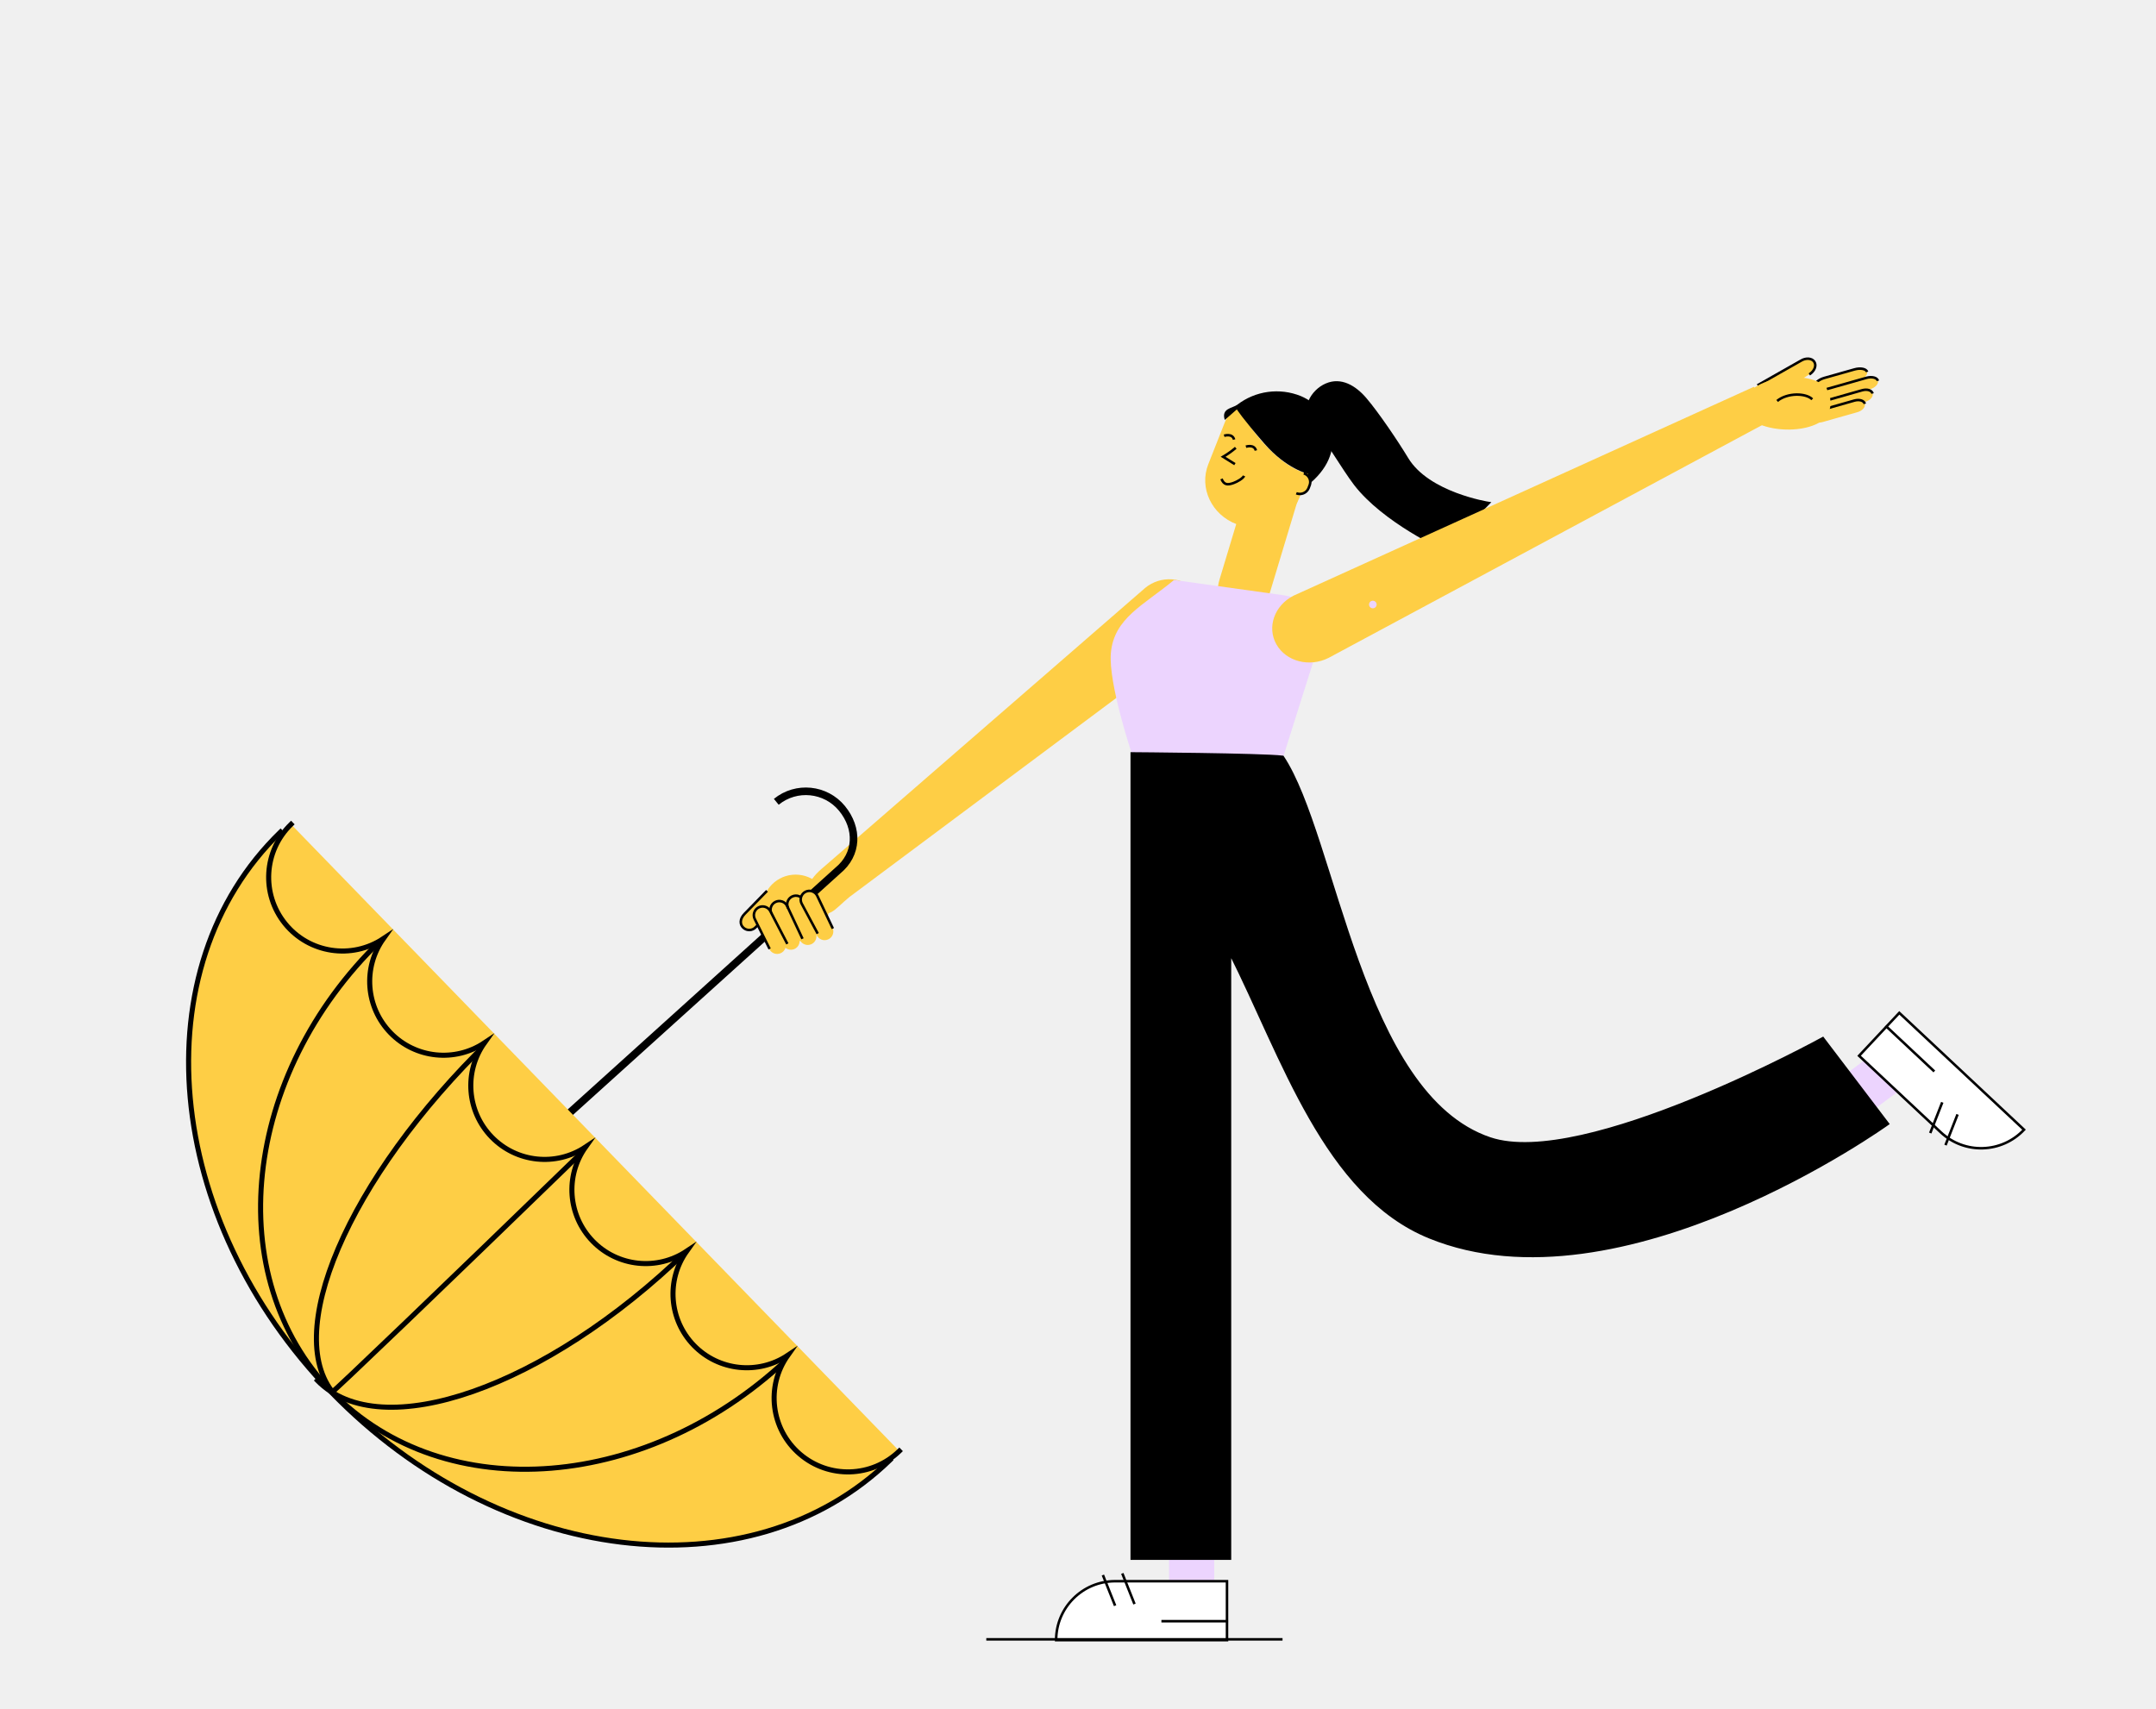
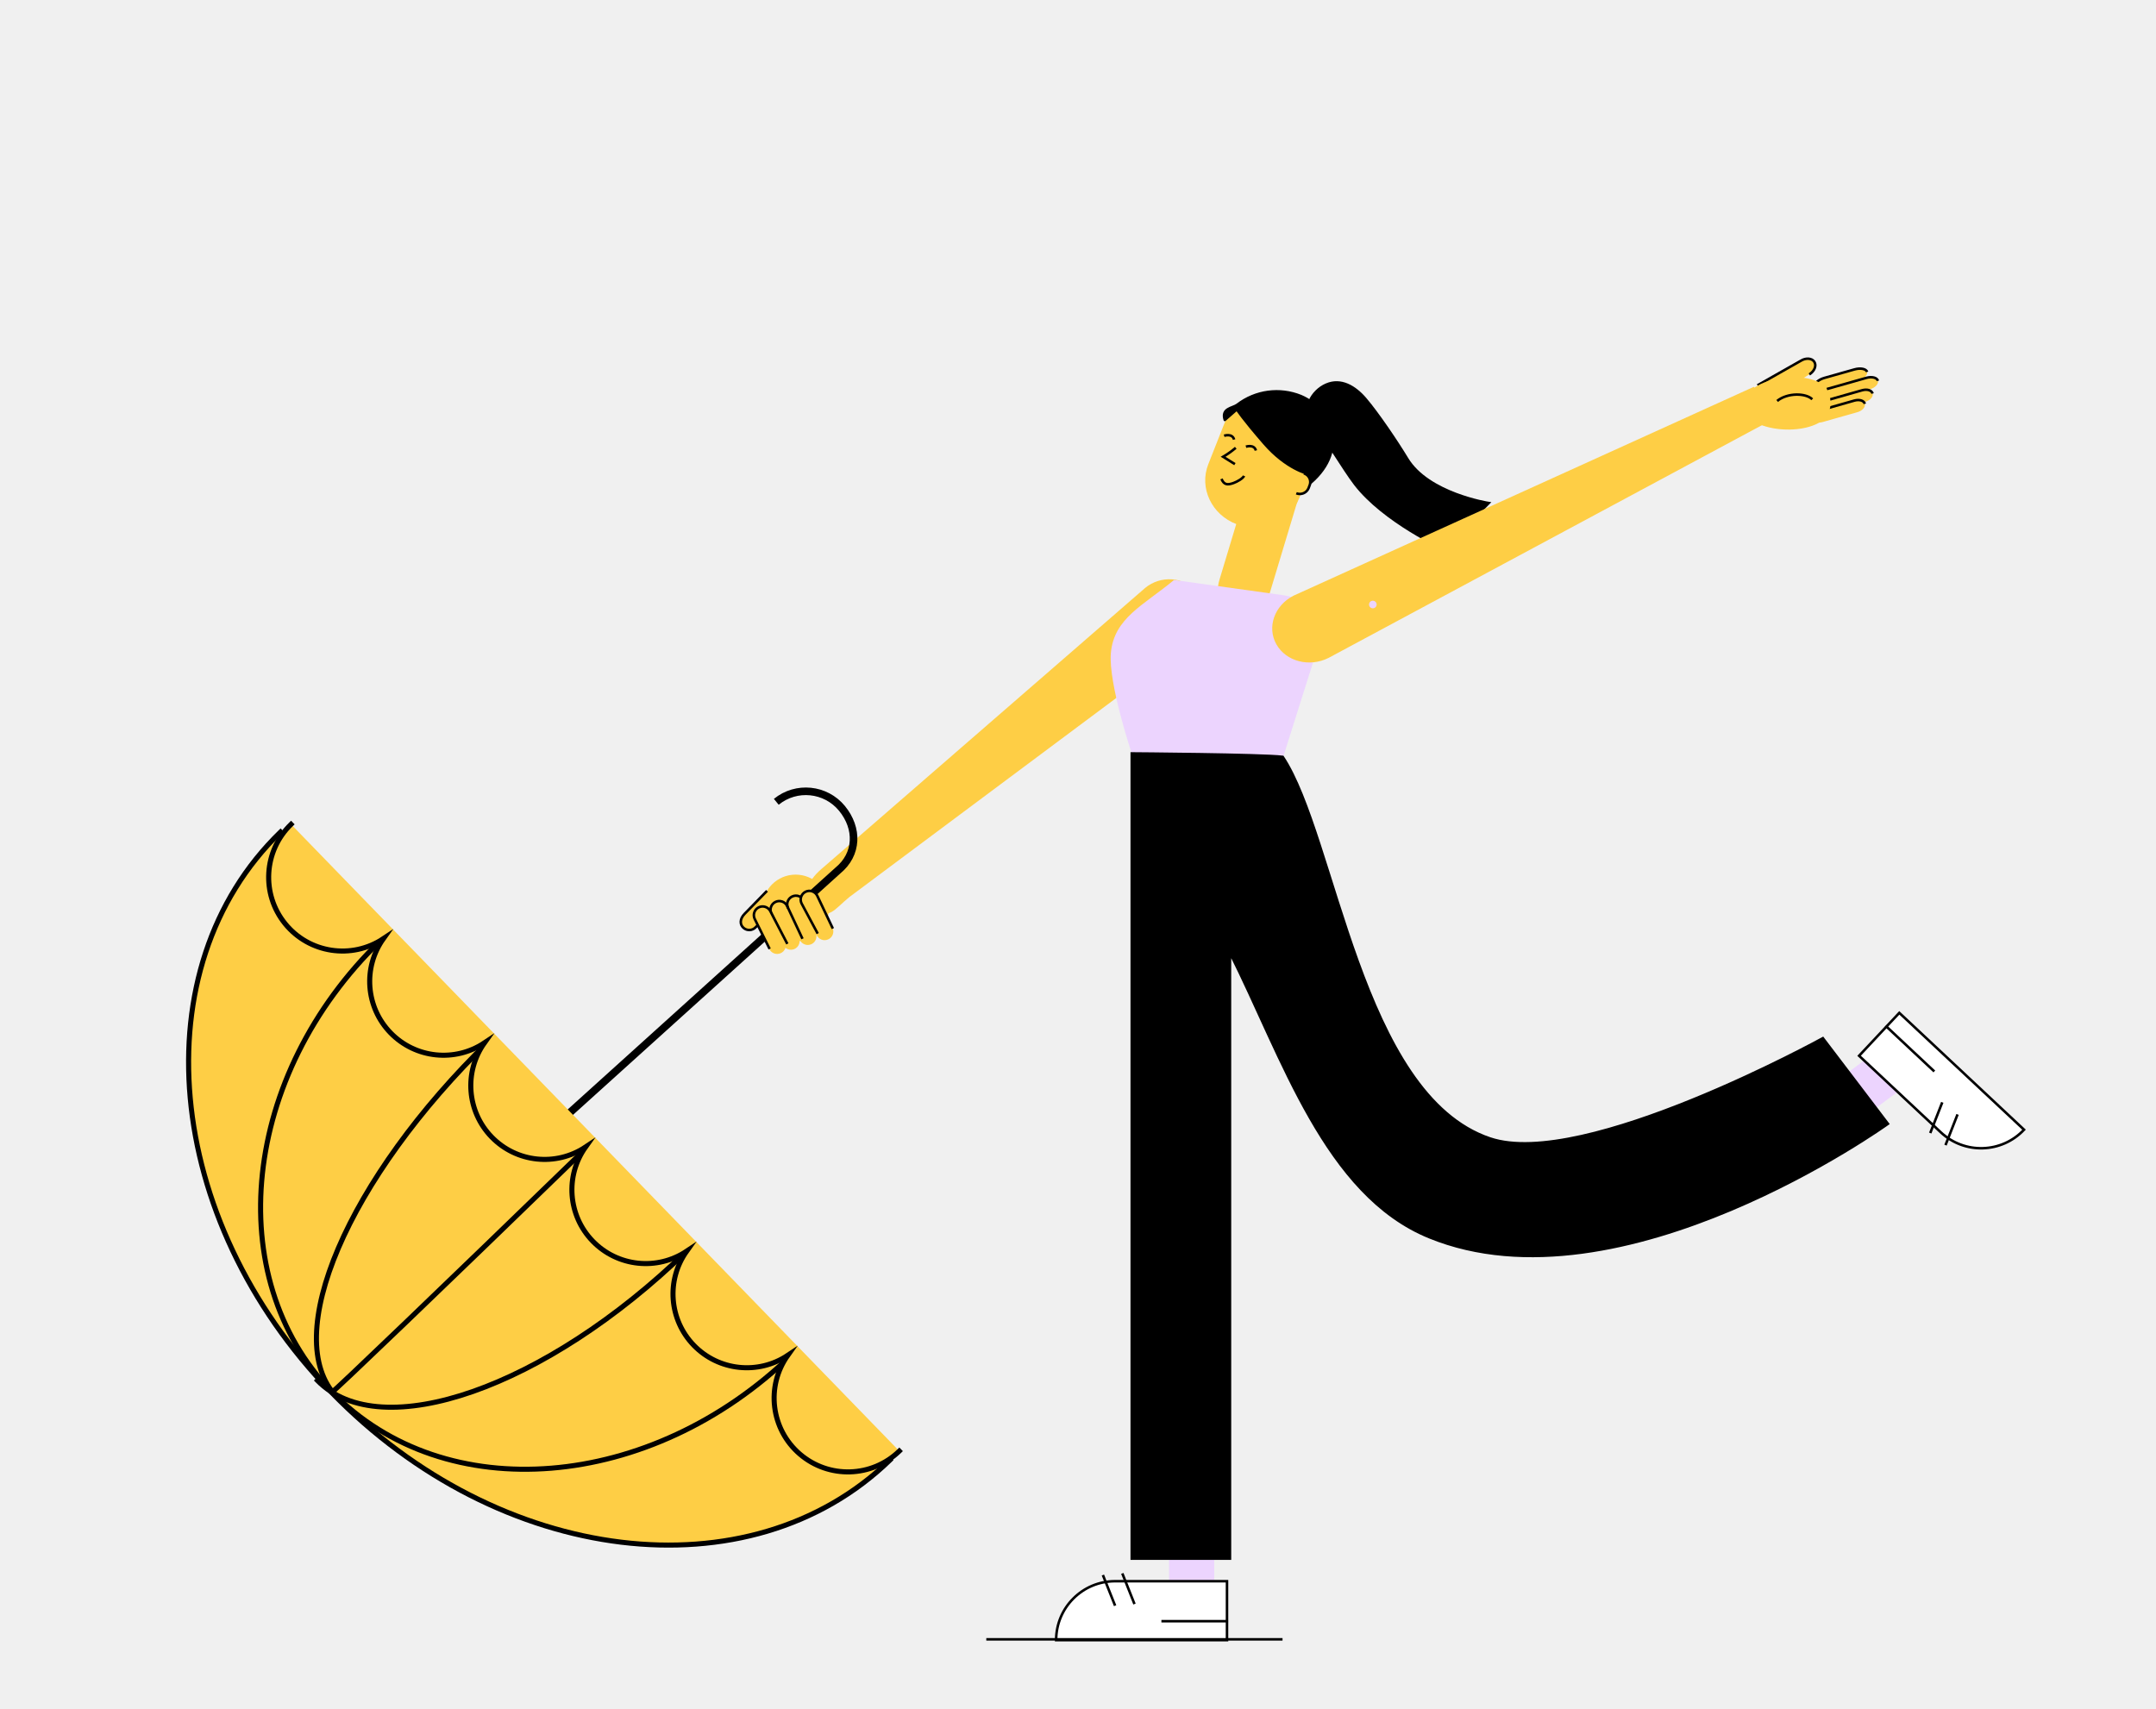
<svg xmlns="http://www.w3.org/2000/svg" id="illustration-woman" viewBox="0 0 853 676" aria-hidden="true">
  <defs>
    <style>
      .iw-skin,.iw-accent-stroke,.iw-umbrella-fill{fill:#fece45;}
      .iw-lilac{fill:#ecd4fe;}
      .iw-white{fill:#fff;}
      .iw-stroke,.iw-white,.iw-detail,.iw-accent-stroke,.iw-body,.iw-forearm,.iw-umbrella-fill,.iw-umbrella-stroke{stroke:#000;}
      .iw-white,.iw-detail,.iw-accent-stroke,.iw-body,.iw-forearm,.iw-umbrella-fill,.iw-umbrella-stroke{stroke-miterlimit:10;}
      .iw-detail,.iw-forearm,.iw-umbrella-stroke{fill:none;}
      .iw-forearm{stroke-width:3px;}
-       .iw-hair,.iw-umbrella-fill,.iw-umbrella-stroke{stroke-linecap:square;}
+       .iw-hair,.iw-umbrella-fill,.iw-umbrella-stroke{stroke:#000;stroke-linecap:square;}
      .iw-umbrella-fill,.iw-umbrella-stroke{stroke-width:2px;}
      .iw-hair{stroke-linejoin:round;}
    </style>
  </defs>
  <g id="woman-root">
    <path id="hair-clip" data-motion="head" class="iw-skin" d="M504.33,190s12-1.56,9.91,5.28l-12,39.8c-2.06,6.84-8.17,11.11-13.63,9.54h0c-5.46-1.58-8.21-8.39-6.14-15.23l12-39.81C496.53,182.74,498.86,188.42,504.33,190Z" />
    <rect id="sock-right" data-motion="leg-right" class="iw-lilac" x="716.34" y="424.89" width="34.19" height="17.87" transform="translate(-114.15 521.77) rotate(-36.53)" />
    <rect id="sock-left" class="iw-lilac" x="454.37" y="605.48" width="34.19" height="17.87" transform="translate(-142.95 1085.89) rotate(-90)" />
    <path id="shoe-left" class="iw-white" d="M441.16,625.69h44.29a0,0,0,0,1,0,0V649a0,0,0,0,1,0,0H417.85a0,0,0,0,1,0,0v0A23.31,23.31,0,0,1,441.16,625.69Z" />
    <path id="sleeve-left" data-motion="arm-left" class="iw-skin" d="M336,355,472,253.55A13.47,13.47,0,0,0,473.6,234h0a15,15,0,0,0-20.52-1.36L326,343c-6.1,5-8.83,10-3.6,15.78h0C327.63,364.57,329.9,360,336,355Z" />
    <path id="top" class="iw-lilac" d="M507.62,299.71l-59.85-1.57s-9.27-27.64-8.27-39.64c1.16-13.95,13-19,25-29l43.77,6.1c9.85,1.49,16.13,11,13.26,20.06Z" />
    <path id="face" data-motion="head" class="iw-skin" d="M517.93,187.23c-1.52,3.83-3.18,8.07-3.86,9.8-3.73,9.45-14.81,14.12-24.75,10.42s-15-14.36-11.25-23.81c1.17-3,5.29-13.43,6.47-16.4a17.66,17.66,0,0,1,4.74-6.79C503,184.15,516.41,187.83,517.93,187.23Z" />
    <path id="face-line-1" data-motion="head" class="iw-detail" d="M492.2,188.31c-.44,1-2.62,2.25-4.11,2.8-2.47.9-3.83.76-4.82-1.61" />
    <path id="face-line-2" data-motion="head" class="iw-accent-stroke" d="M488.91,177.2a35,35,0,0,1-5,3.55l4.67,2.91" />
    <path id="arm-upper-right" class="iw-body" d="M571.29,217.22,589,199.06s-23.92-3.68-32.3-17.59c-3.91-6.48-11.57-17.87-16.53-23.67-4.1-4.78-9.62-8.11-15.44-5.6h0c-5.82,2.5-9.7,9.87-5.65,14.68,5.08,6,12.39,18.62,17,24.66C547.53,206.46,571.29,217.22,571.29,217.22Z" />
    <path id="face-line-3" data-motion="head" class="iw-detail" d="M492.94,176.76s3.27-1.09,3.94,1.51" />
    <path id="face-line-4" data-motion="head" class="iw-detail" d="M484.32,172.43s3.26-1.09,3.94,1.51" />
    <circle id="hand-left" data-motion="arm-left" class="iw-skin" cx="314.78" cy="359.28" r="13.19" />
    <path id="hand-left-glove" data-motion="arm-left" class="iw-lilac" d="M303,352.25l-8.44,9.3c-2,2.07-1.91,4.25-.5,5.53h0a3.46,3.46,0,0,0,4.88-.23l3-3C301.18,362,302.37,355.58,303,352.25Z" />
    <path id="body" class="iw-body" d="M721.2,410.82S626.52,463,589.5,450.5c-51.31-17.34-61-119.38-82-151c-8-1-59.73-1.36-59.73-1.36V616.75h38.85V377c20.81,41.35,37.64,95.73,78.88,112.55c76,31,181.44-44.86,181.44-44.86Z" />
    <path id="forearm-left" data-motion="arm-left" class="iw-forearm" d="M307.13,317.28a18.51,18.51,0,0,1,26,2.61c6.47,7.91,6.25,18.14-1.66,24.61L184.38,477.37" />
    <path id="finger-left-1" data-motion="arm-left" class="iw-skin" d="M308.25,367.73l-3.05-6.2a3.45,3.45,0,0,1,1.58-4.62h0a3.45,3.45,0,0,1,4.63,1.57l5.53,11.28" />
    <path id="finger-left-2" data-motion="arm-left" class="iw-skin" d="M314.85,365.59l-3.05-6.2a3.45,3.45,0,0,1,1.58-4.62h0a3.45,3.45,0,0,1,4.62,1.58l5.54,11.27" />
    <path id="finger-left-3" data-motion="arm-left" class="iw-lilac" d="M320.22,363.73l-3-6.2a3.45,3.45,0,0,1,1.58-4.62h0a3.45,3.45,0,0,1,4.62,1.58l5.53,11.27" />
    <path id="finger-left-4" data-motion="arm-left" class="iw-accent-stroke" d="M302,363.87l-3,3a3.44,3.44,0,0,1-4.87.26h0c-1.42-1.27-1.54-3.46.48-5.53l8.86-9.09" />
    <line id="shoe-left-lace-1" class="iw-white" x1="436.35" y1="623.25" x2="441.18" y2="635.37" />
    <line id="shoe-left-lace-2" class="iw-white" x1="444.03" y1="622.61" x2="448.85" y2="634.73" />
    <line id="shoe-left-lace-3" class="iw-white" x1="485.88" y1="641.51" x2="459.5" y2="641.51" />
    <path id="shoe-right" data-motion="leg-right-foot" class="iw-white" d="M757.69,420.73H802a0,0,0,0,1,0,0V444a0,0,0,0,1,0,0H734.38a0,0,0,0,1,0,0v0A23.31,23.31,0,0,1,757.69,420.73Z" transform="translate(1033.2 1273.12) rotate(-136.87)" />
    <line id="shoe-right-lace-1" data-motion="leg-right-foot" class="iw-white" x1="769.72" y1="453.13" x2="774.48" y2="440.99" />
    <line id="shoe-right-lace-2" data-motion="leg-right-foot" class="iw-white" x1="763.68" y1="448.35" x2="768.44" y2="436.2" />
    <line id="shoe-right-lace-3" data-motion="leg-right-foot" class="iw-white" x1="746.06" y1="405.95" x2="765.3" y2="423.98" />
    <path id="umbrella-arc-1" data-motion="arm-left" class="iw-umbrella-fill" d="M352.09,577.76c-55.47,53.8-154.4,41.79-221-26.85S55.51,383,111,329.22" />
    <path id="umbrella-rib-1" data-motion="arm-left" class="iw-umbrella-stroke" d="M313.31,536c-55.85,54.18-137.31,60.8-181.95,14.79" />
    <path id="umbrella-rib-2" data-motion="arm-left" class="iw-umbrella-stroke" d="M271.6,495.14c-55.66,54-121,76.89-146,51.13" />
    <path id="umbrella-rib-3" data-motion="arm-left" class="iw-umbrella-stroke" d="M230.21,456c-54.31,52.69-98.57,95.16-98.85,94.87" />
    <path id="umbrella-rib-4" data-motion="arm-left" class="iw-umbrella-stroke" d="M193.53,411.87c-56,54.37-83,117.44-60.3,140.88" />
    <path id="umbrella-rib-5" data-motion="arm-left" class="iw-umbrella-stroke" d="M150.42,372.32c-54.69,53.06-63.23,133-19.06,178.51" />
    <path id="umbrella-arc-2" data-motion="arm-left" class="iw-umbrella-fill" d="M115.15,326.18a29.2,29.2,0,0,0,36.53,45.25,29.2,29.2,0,0,0,40,41.22,29.2,29.2,0,0,0,40,41.22,29.2,29.2,0,0,0,40,41.22,29.2,29.2,0,0,0,40,41.22,29.2,29.2,0,0,0,44.12,37.89" />
    <path id="hair" data-motion="ponytail" class="iw-hair" d="M484.58,166.17c-1.52-4.64,3.09-4.63,4.92-6a25.52,25.52,0,0,1,25.2-3.43c12.47,5.32,19.43,22.32,2.27,35.59l.53-4.84s-8.52-1.89-17.26-11.95S489.35,162,489.35,162Z" />
    <path id="face-line-5" data-motion="head" class="iw-accent-stroke" d="M512.87,195.19a3.73,3.73,0,0,0,4.82-1.95l.54-1.43a3.58,3.58,0,0,0-2.4-4.52" />
    <path id="forearm-right" data-motion="arm-right" class="iw-skin" d="M525.68,260.31,705,164c-1-5-7.09-5.95-11.12-10.93l-182.1,82.64c-7.58,3.85-10.62,12.47-6.78,19.27h0C508.83,261.77,518.09,264.16,525.68,260.31Z" />
    <ellipse id="banner-tip" data-motion="arm-right" class="iw-skin" cx="706.33" cy="152.3" rx="5.32" ry="5.22" transform="translate(260.21 720.7) rotate(-64.04)" />
    <path id="banner-stripe-1" data-motion="arm-right" class="iw-skin" d="M700.6,154h0c-1-1.48-.08-3.71,1.95-5l9.88-6.22c2-1.27,4.43-1.11,5.37.37h0c1,1.48.08,3.71-1.95,5L706,154.36C704,155.63,701.54,155.47,700.6,154Z" />
    <path id="banner-stripe-2" data-motion="arm-right" class="iw-skin" d="M718,153.08h0c-.33-1.27,1.38-2.85,3.81-3.54l11.89-3.36c2.43-.69,4.67-.21,5,1h0c.32,1.27-1.38,2.86-3.82,3.54L723,154.13C720.53,154.82,718.29,154.35,718,153.08Z" />
    <path id="banner-stripe-3" data-motion="arm-right" class="iw-skin" d="M720.15,157.16h0c-.33-1.27,1.13-2.79,3.27-3.39l15.09-4.28c2.14-.6,4.14-.06,4.47,1.2h0c.33,1.27-1.14,2.79-3.27,3.39l-15.1,4.28C722.48,159,720.48,158.42,720.15,157.16Z" />
    <path id="banner-stripe-4" data-motion="arm-right" class="iw-skin" d="M720.09,161.62h0c-.33-1.27,1-2.74,2.93-3.29l13.74-3.9c2-.55,3.79,0,4.13,1.29h0c.33,1.27-1,2.74-2.93,3.3l-13.74,3.89C722.27,163.47,720.42,162.89,720.09,161.62Z" />
    <path id="banner-stripe-5" data-motion="arm-right" class="iw-skin" d="M717,165.7h0c-.33-1.26,1-2.74,2.93-3.29l13.74-3.9c2-.55,3.8,0,4.13,1.29h0c.33,1.27-1,2.75-2.93,3.3L721.12,167C719.17,167.55,717.32,167,717,165.7Z" />
    <path id="banner-line-1" data-motion="arm-right" class="iw-accent-stroke" d="M695.33,152.48l17.1-9.69c2-1.27,4.43-1.11,5.37.37h0c1,1.48.08,3.71-1.95,5" />
    <path id="banner-line-2" data-motion="arm-right" class="iw-accent-stroke" d="M718,153.08c-.33-1.27,1.38-2.85,3.81-3.54l11.89-3.36c2.43-.69,4.67-.21,5,1h0" />
    <path id="banner-line-3" data-motion="arm-right" class="iw-accent-stroke" d="M722.78,153.94l15.6-4.41c2.21-.63,4.27-.1,4.6,1.16h0" />
    <path id="banner-line-4" data-motion="arm-right" class="iw-accent-stroke" d="M723,158.33l13.74-3.9c2-.55,3.79,0,4.13,1.29h0" />
    <path id="banner-line-5" data-motion="arm-right" class="iw-accent-stroke" d="M717,165.7h0c-.33-1.26,1-2.74,2.93-3.29l13.74-3.9c2-.55,3.8,0,4.13,1.29h0" />
    <path id="banner-knot" data-motion="arm-right" class="iw-skin" d="M696.16,167.9a8.43,8.43,0,0,1-.81-15.27c6.55-3.73,17.06-4.52,23.49-1.76s7.57,12.6,1,16.33S702.58,170.65,696.16,167.9Z" />
    <path id="banner-line-6" data-motion="arm-right" class="iw-accent-stroke" d="M703.11,158.66c4.11-3.34,11.39-3.16,13.89-.66" />
    <path id="finger-left-5" data-motion="arm-left" class="iw-skin" d="M326.59,360.87l2.82,6.3a3.46,3.46,0,0,1-1.75,4.56h0A3.45,3.45,0,0,1,323.1,370L318,358.52" />
    <path id="finger-left-6" data-motion="arm-left" class="iw-skin" d="M319.92,362.76l2.81,6.31a3.45,3.45,0,0,1-1.74,4.56h0a3.46,3.46,0,0,1-4.56-1.75l-5.12-11.47" />
    <path id="finger-left-7" data-motion="arm-left" class="iw-skin" d="M313.25,364.65l2.81,6.31a3.45,3.45,0,0,1-1.74,4.56h0a3.45,3.45,0,0,1-4.56-1.75l-5.12-11.46" />
    <path id="finger-left-8" data-motion="arm-left" class="iw-detail" d="M308.25,367.73l-3.05-6.2a3.45,3.45,0,0,1,1.58-4.62h0a3.45,3.45,0,0,1,4.63,1.57l6.09,13" />
    <path id="finger-left-9" data-motion="arm-left" class="iw-detail" d="M311.8,359.39a3.45,3.45,0,0,1,1.58-4.62h0a3.45,3.45,0,0,1,4.62,1.58l2.5,6.15" />
    <path id="finger-left-10" data-motion="arm-left" class="iw-accent-stroke" d="M323.52,369.44l-6.38-11.93a3.45,3.45,0,0,1,1.56-4.63h0a3.45,3.45,0,0,1,4.63,1.56l6.18,13" />
    <path id="finger-left-11" data-motion="arm-left" class="iw-skin" d="M307.81,366.31l2.81,6.31a3.45,3.45,0,0,1-1.74,4.56h0a3.44,3.44,0,0,1-4.56-1.75L299.2,364" />
    <path id="finger-left-12" data-motion="arm-left" class="iw-skin" d="M301.65,369.86l-3-6.2a3.45,3.45,0,0,1,1.58-4.62h0a3.45,3.45,0,0,1,4.62,1.58l5.53,11.27" />
    <path id="finger-left-13" data-motion="arm-left" class="iw-detail" d="M304.5,375.5l-5.89-11.84a3.45,3.45,0,0,1,1.58-4.62h0a3.45,3.45,0,0,1,4.62,1.58l6.69,12.88" />
    <path id="dress-dot" class="iw-lilac" d="M543.15,240.71a1.5,1.5,0,0,0,0-3,1.5,1.5,0,0,0,0,3Z" />
    <line id="ground" class="iw-detail" x1="390.22" y1="648.69" x2="507.42" y2="648.69" />
  </g>
</svg>
